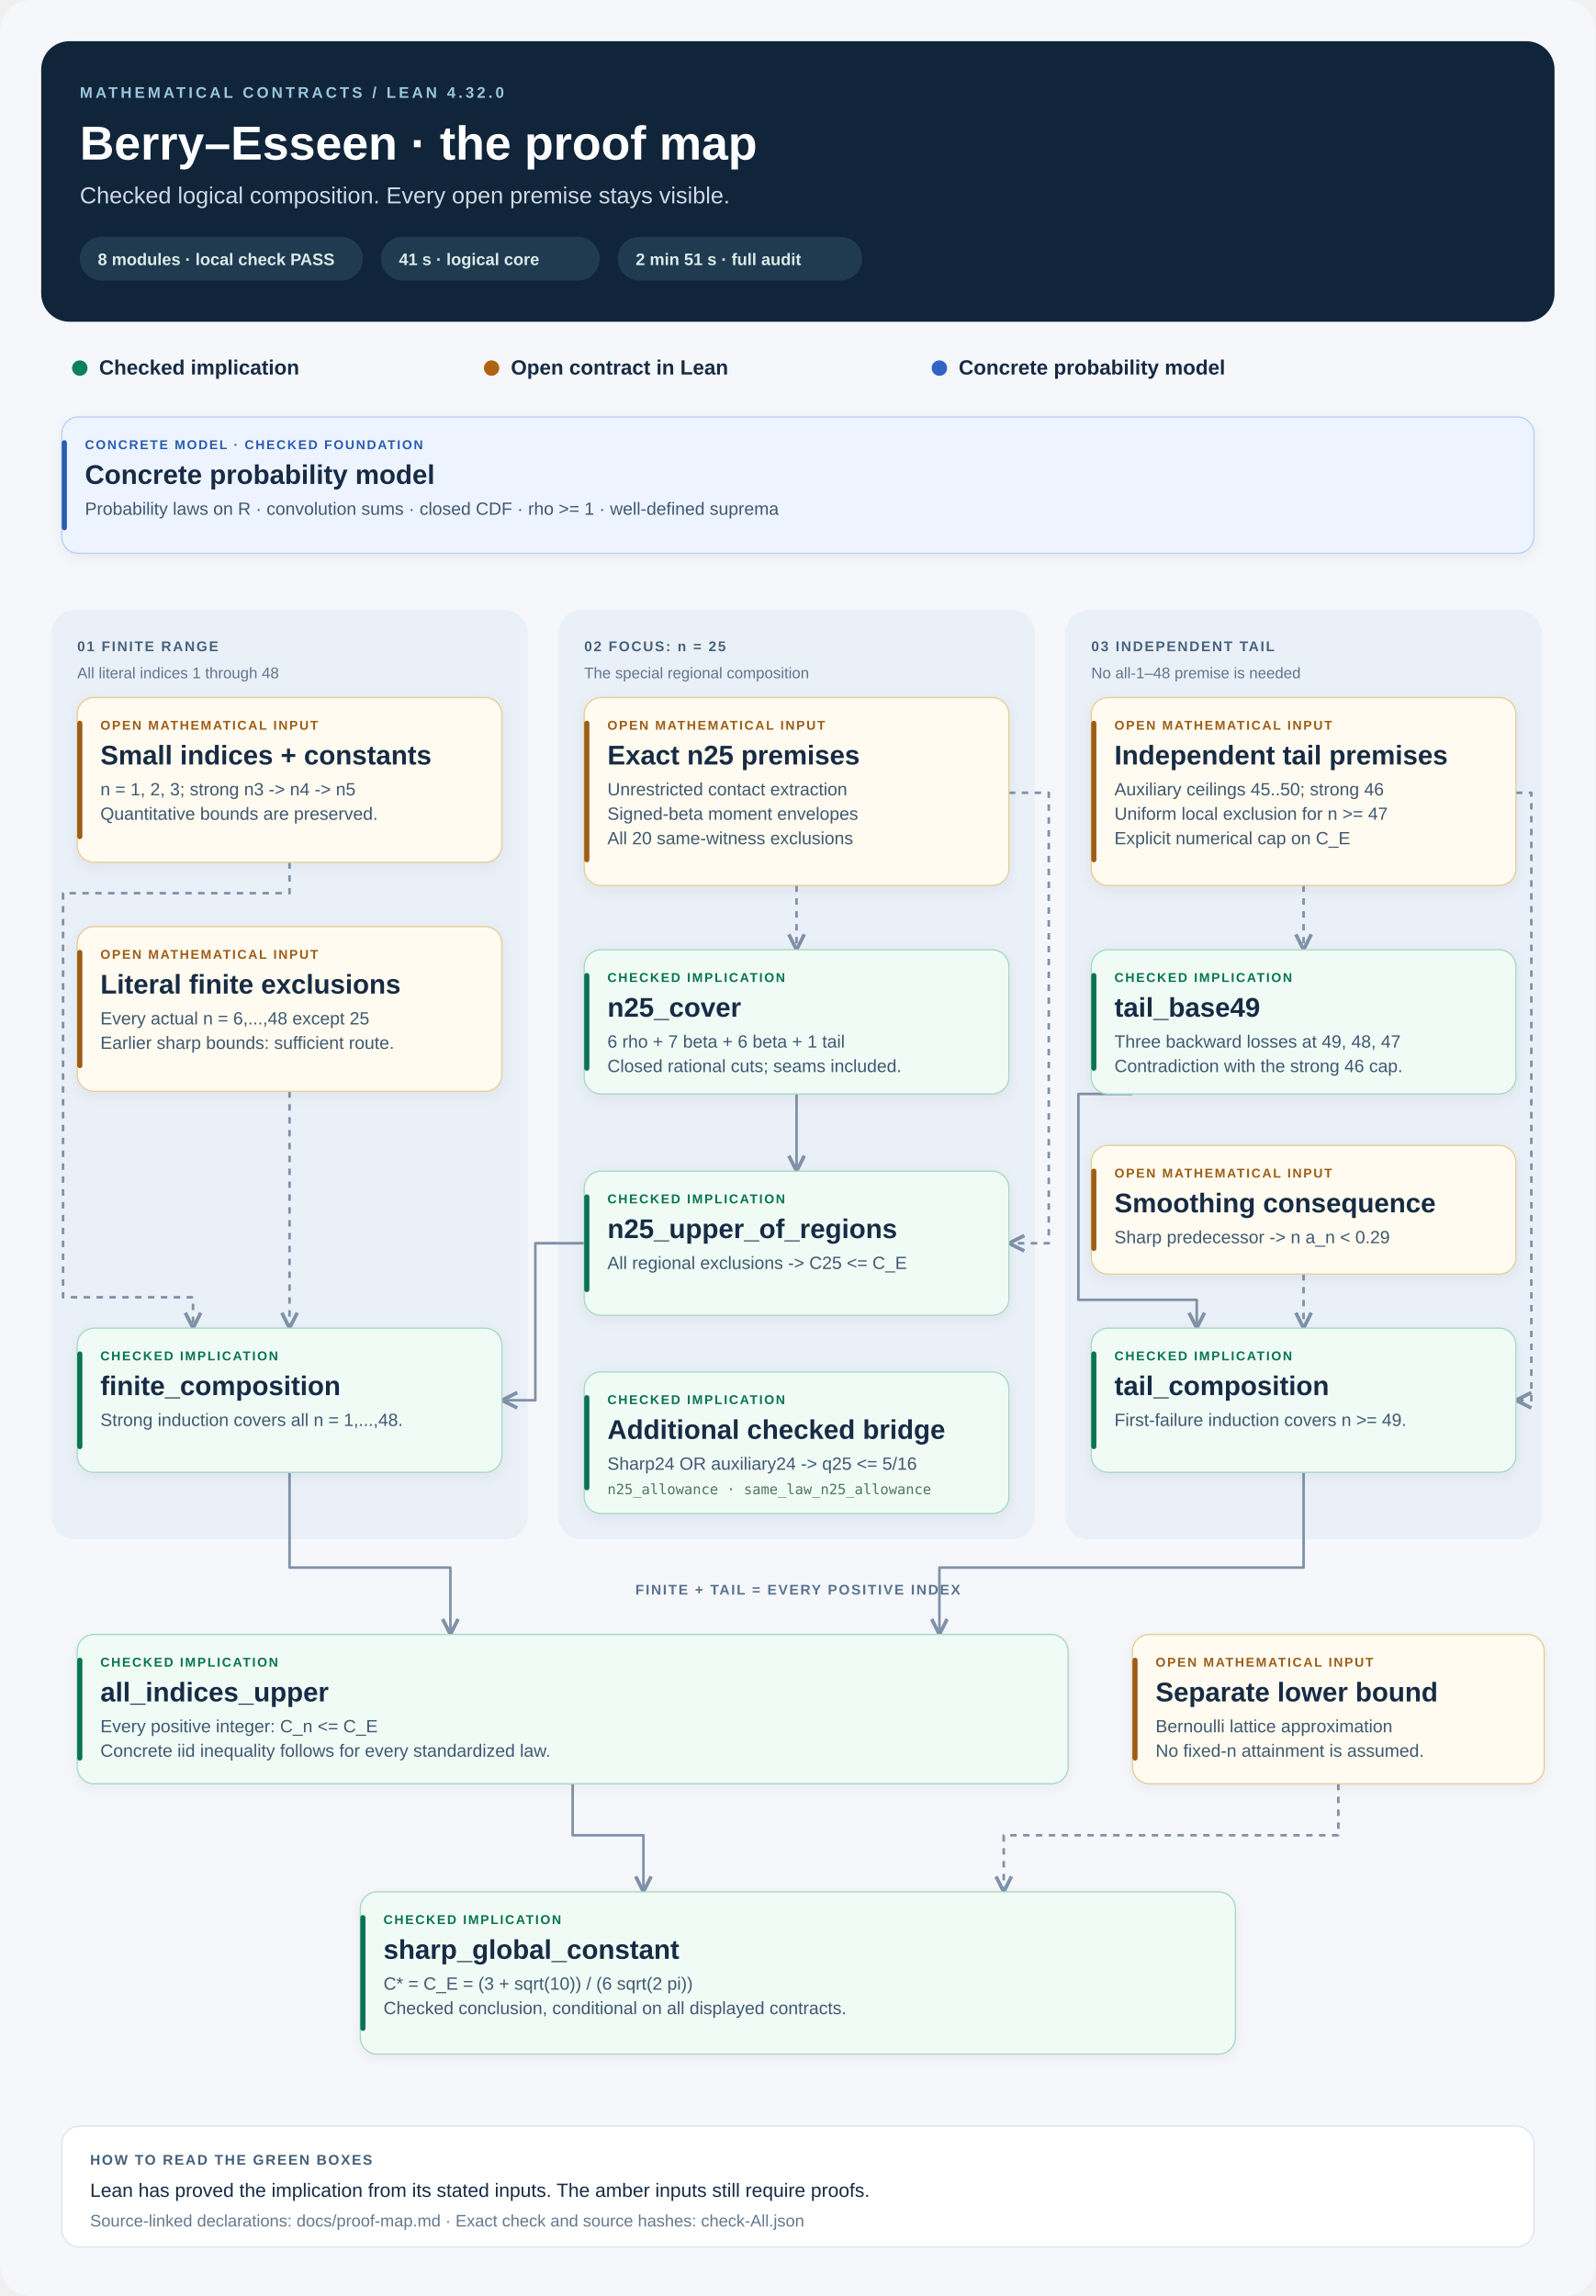
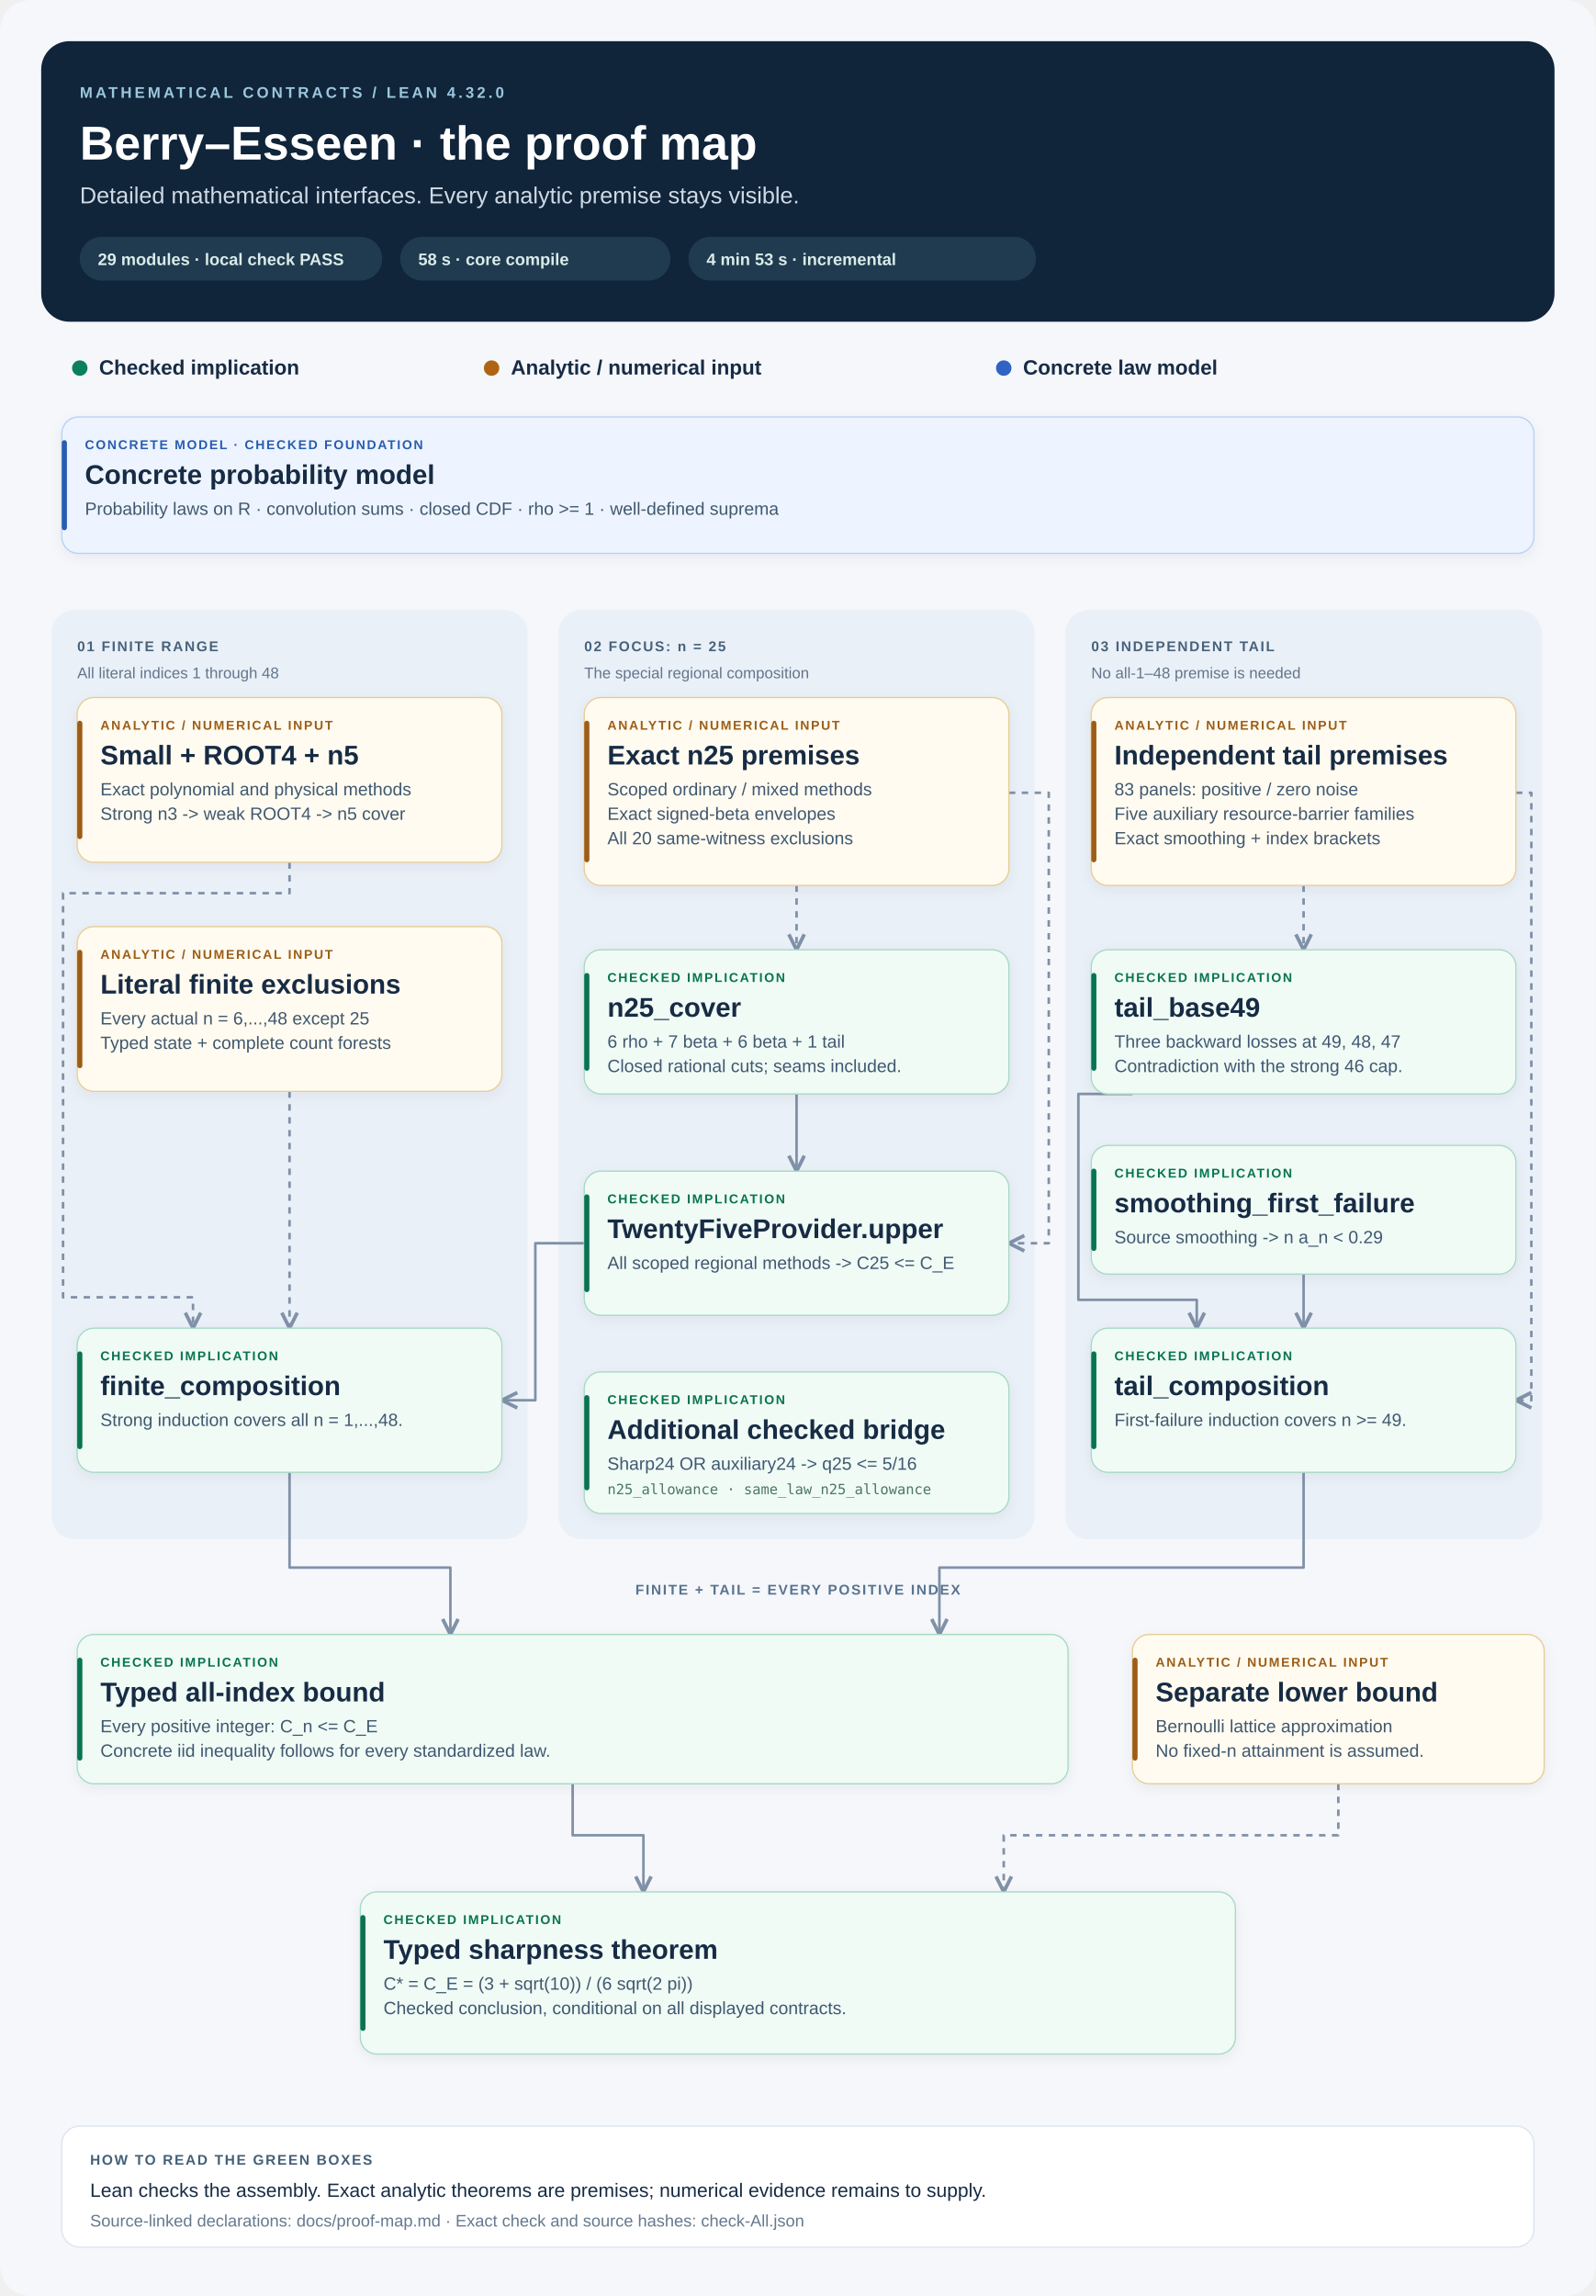
<svg xmlns="http://www.w3.org/2000/svg" width="1240" height="1784" viewBox="0 0 1240 1784" role="img" aria-labelledby="title desc">
  <defs>
    <filter id="shadow" x="-15%" y="-15%" width="130%" height="140%">
      <feDropShadow dx="0" dy="3" stdDeviation="5" flood-color="#10243a" flood-opacity=".055" />
    </filter>
    <marker id="arrow" markerWidth="8" markerHeight="8" refX="7" refY="4" orient="auto">
      <path d="M1 1 L7 4 L1 7" fill="none" stroke="#8091a8" stroke-width="1.4" />
    </marker>
  </defs>
  <style>text{font-family:"Segoe UI",Arial,sans-serif;fill:#172b44} .mono{font-family:Consolas,"DejaVu Sans Mono",monospace} .label{font-size:11px;font-weight:700;letter-spacing:1.2px} .edge{fill:none;stroke:#8091a8;stroke-width:2;stroke-linejoin:round;marker-end:url(#arrow)}</style>
  <rect width="1240" height="1784" rx="24" fill="#f5f7fb" />
  <rect x="32" y="32" width="1176" height="218" rx="22" fill="#10243a" />
  <text x="62" y="76" style="fill:#9bc7dd;font-size:12px;letter-spacing:2.2px;font-weight:600">MATHEMATICAL CONTRACTS / LEAN 4.32.0</text>
  <text x="62" y="124" style="fill:white;font-size:37px;font-weight:650">Berry–Esseen · the proof map</text>
-   <text x="62" y="158" style="fill:#cfdae5;font-size:18px">Checked logical composition. Every open premise stays visible.</text>
-   <rect x="62" y="184" width="220" height="34" rx="17" fill="#203b50" />
-   <text x="76" y="206" style="fill:#dbebe9;font-size:13px;font-weight:600">8 modules · local check PASS</text>
-   <rect x="296" y="184" width="170" height="34" rx="17" fill="#203b50" />
-   <text x="310" y="206" style="fill:#dbebe9;font-size:13px;font-weight:600">41 s · logical core</text>
-   <rect x="480" y="184" width="190" height="34" rx="17" fill="#203b50" />
-   <text x="494" y="206" style="fill:#dbebe9;font-size:13px;font-weight:600">2 min 51 s · full audit</text>
+   <text x="62" y="158" style="fill:#cfdae5;font-size:18px">Detailed mathematical interfaces. Every analytic premise stays visible.</text>
+   <rect x="62" y="184" width="235" height="34" rx="17" fill="#203b50" />
+   <text x="76" y="206" style="fill:#dbebe9;font-size:13px;font-weight:600">29 modules · local check PASS</text>
+   <rect x="311" y="184" width="210" height="34" rx="17" fill="#203b50" />
+   <text x="325" y="206" style="fill:#dbebe9;font-size:13px;font-weight:600">58 s · core compile</text>
+   <rect x="535" y="184" width="270" height="34" rx="17" fill="#203b50" />
+   <text x="549" y="206" style="fill:#dbebe9;font-size:13px;font-weight:600">4 min 53 s · incremental</text>
  <circle cx="62" cy="286" r="6" fill="#0b805d" />
  <text x="77" y="291" style="font-size:16px;font-weight:600">Checked implication</text>
  <circle cx="382" cy="286" r="6" fill="#af6414" />
-   <text x="397" y="291" style="font-size:16px;font-weight:600">Open contract in Lean</text>
-   <circle cx="730" cy="286" r="6" fill="#3063c4" />
-   <text x="745" y="291" style="font-size:16px;font-weight:600">Concrete probability model</text>
+   <text x="397" y="291" style="font-size:16px;font-weight:600">Analytic / numerical input</text>
+   <circle cx="780" cy="286" r="6" fill="#3063c4" />
+   <text x="795" y="291" style="font-size:16px;font-weight:600">Concrete law model</text>
  <rect x="40" y="474" width="370" height="722" rx="18" fill="#eaf0f7" />
  <text x="60" y="506" class="label" style="fill:#47627c">01  FINITE RANGE</text>
  <text x="60" y="527" style="fill:#61758d;font-size:12px">All literal indices 1 through 48</text>
  <rect x="434" y="474" width="370" height="722" rx="18" fill="#eaf0f7" />
  <text x="454" y="506" class="label" style="fill:#47627c">02  FOCUS: n = 25</text>
  <text x="454" y="527" style="fill:#61758d;font-size:12px">The special regional composition</text>
  <rect x="828" y="474" width="370" height="722" rx="18" fill="#eaf0f7" />
  <text x="848" y="506" class="label" style="fill:#47627c">03  INDEPENDENT TAIL</text>
  <text x="848" y="527" style="fill:#61758d;font-size:12px">No all-1–48 premise is needed</text>
  <path class="edge" d="M225 670 V694 H49 V1008 H150 V1032" stroke-dasharray="5 5" />
  <path class="edge" d="M225 848 V1032" stroke-dasharray="5 5" />
  <path class="edge" d="M619 688 V738" stroke-dasharray="5 5" />
  <path class="edge" d="M784 616 H815 V966 H784" stroke-dasharray="5 5" />
  <path class="edge" d="M619 850 V910" />
  <path class="edge" d="M454 966 H416 V1088 H390" />
  <path class="edge" d="M1013 688 V738" stroke-dasharray="5 5" />
  <path class="edge" d="M1178 616 H1190 V1088 H1178" stroke-dasharray="5 5" />
  <path class="edge" d="M880 850 H838 V1010 H930 V1032" />
-   <path class="edge" d="M1013 990 V1032" stroke-dasharray="5 5" />
+   <path class="edge" d="M1013 990 V1032" />
  <path class="edge" d="M225 1144 V1218 H350 V1270" />
  <path class="edge" d="M1013 1144 V1218 H730 V1270" />
  <path class="edge" d="M445 1386 V1426 H500 V1470" />
  <path class="edge" d="M1040 1386 V1426 H780 V1470" stroke-dasharray="5 5" />
  <g id="MODEL">
    <rect x="48" y="324" width="1144" height="106" rx="13" fill="#edf4ff" stroke="#b8d0f5" filter="url(#shadow)" />
    <rect x="48" y="342" width="4" height="70" rx="2" fill="#285cb0" />
    <text x="66" y="349" class="label" style="fill:#285cb0;font-size:10px">CONCRETE MODEL · CHECKED FOUNDATION</text>
    <text x="66" y="376" style="font-size:21px;font-weight:650">Concrete probability model</text>
    <text x="66" y="400" style="font-size:13.8px;fill:#405870">Probability laws on R · convolution sums · closed CDF · rho &gt;= 1 · well-defined suprema</text>
  </g>
  <g id="SMALL">
    <rect x="60" y="542" width="330" height="128" rx="13" fill="#fffbf0" stroke="#e6cd96" filter="url(#shadow)" />
    <rect x="60" y="560" width="4" height="92" rx="2" fill="#9d5d17" />
-     <text x="78" y="567" class="label" style="fill:#9d5d17;font-size:10px">OPEN MATHEMATICAL INPUT</text>
-     <text x="78" y="594" style="font-size:21px;font-weight:650">Small indices + constants</text>
-     <text x="78" y="618" style="font-size:13.8px;fill:#405870">n = 1, 2, 3; strong n3 -&gt; n4 -&gt; n5</text>
-     <text x="78" y="637" style="font-size:13.8px;fill:#405870">Quantitative bounds are preserved.</text>
+     <text x="78" y="567" class="label" style="fill:#9d5d17;font-size:10px">ANALYTIC / NUMERICAL INPUT</text>
+     <text x="78" y="594" style="font-size:21px;font-weight:650">Small + ROOT4 + n5</text>
+     <text x="78" y="618" style="font-size:13.8px;fill:#405870">Exact polynomial and physical methods</text>
+     <text x="78" y="637" style="font-size:13.8px;fill:#405870">Strong n3 -&gt; weak ROOT4 -&gt; n5 cover</text>
  </g>
  <g id="ORDINARY">
    <rect x="60" y="720" width="330" height="128" rx="13" fill="#fffbf0" stroke="#e6cd96" filter="url(#shadow)" />
    <rect x="60" y="738" width="4" height="92" rx="2" fill="#9d5d17" />
-     <text x="78" y="745" class="label" style="fill:#9d5d17;font-size:10px">OPEN MATHEMATICAL INPUT</text>
+     <text x="78" y="745" class="label" style="fill:#9d5d17;font-size:10px">ANALYTIC / NUMERICAL INPUT</text>
    <text x="78" y="772" style="font-size:21px;font-weight:650">Literal finite exclusions</text>
    <text x="78" y="796" style="font-size:13.8px;fill:#405870">Every actual n = 6,...,48 except 25</text>
-     <text x="78" y="815" style="font-size:13.8px;fill:#405870">Earlier sharp bounds: sufficient route.</text>
+     <text x="78" y="815" style="font-size:13.8px;fill:#405870">Typed state + complete count forests</text>
  </g>
  <g id="FINITE">
    <rect x="60" y="1032" width="330" height="112" rx="13" fill="#f0fbf6" stroke="#a7d9c3" filter="url(#shadow)" />
    <rect x="60" y="1050" width="4" height="76" rx="2" fill="#087451" />
    <text x="78" y="1057" class="label" style="fill:#087451;font-size:10px">CHECKED IMPLICATION</text>
    <text x="78" y="1084" style="font-size:21px;font-weight:650">finite_composition</text>
    <text x="78" y="1108" style="font-size:13.8px;fill:#405870">Strong induction covers all n = 1,...,48.</text>
  </g>
  <g id="INPUT25">
    <rect x="454" y="542" width="330" height="146" rx="13" fill="#fffbf0" stroke="#e6cd96" filter="url(#shadow)" />
    <rect x="454" y="560" width="4" height="110" rx="2" fill="#9d5d17" />
-     <text x="472" y="567" class="label" style="fill:#9d5d17;font-size:10px">OPEN MATHEMATICAL INPUT</text>
+     <text x="472" y="567" class="label" style="fill:#9d5d17;font-size:10px">ANALYTIC / NUMERICAL INPUT</text>
    <text x="472" y="594" style="font-size:21px;font-weight:650">Exact n25 premises</text>
-     <text x="472" y="618" style="font-size:13.8px;fill:#405870">Unrestricted contact extraction</text>
-     <text x="472" y="637" style="font-size:13.8px;fill:#405870">Signed-beta moment envelopes</text>
+     <text x="472" y="618" style="font-size:13.8px;fill:#405870">Scoped ordinary / mixed methods</text>
+     <text x="472" y="637" style="font-size:13.8px;fill:#405870">Exact signed-beta envelopes</text>
    <text x="472" y="656" style="font-size:13.8px;fill:#405870">All 20 same-witness exclusions</text>
  </g>
  <g id="COVER25">
    <rect x="454" y="738" width="330" height="112" rx="13" fill="#f0fbf6" stroke="#a7d9c3" filter="url(#shadow)" />
    <rect x="454" y="756" width="4" height="76" rx="2" fill="#087451" />
    <text x="472" y="763" class="label" style="fill:#087451;font-size:10px">CHECKED IMPLICATION</text>
    <text x="472" y="790" style="font-size:21px;font-weight:650">n25_cover</text>
    <text x="472" y="814" style="font-size:13.8px;fill:#405870">6 rho + 7 beta + 6 beta + 1 tail</text>
    <text x="472" y="833" style="font-size:13.8px;fill:#405870">Closed rational cuts; seams included.</text>
  </g>
  <g id="UPPER25">
    <rect x="454" y="910" width="330" height="112" rx="13" fill="#f0fbf6" stroke="#a7d9c3" filter="url(#shadow)" />
    <rect x="454" y="928" width="4" height="76" rx="2" fill="#087451" />
    <text x="472" y="935" class="label" style="fill:#087451;font-size:10px">CHECKED IMPLICATION</text>
-     <text x="472" y="962" style="font-size:21px;font-weight:650">n25_upper_of_regions</text>
-     <text x="472" y="986" style="font-size:13.8px;fill:#405870">All regional exclusions -&gt; C25 &lt;= C_E</text>
+     <text x="472" y="962" style="font-size:21px;font-weight:650">TwentyFiveProvider.upper</text>
+     <text x="472" y="986" style="font-size:13.8px;fill:#405870">All scoped regional methods -&gt; C25 &lt;= C_E</text>
  </g>
  <g id="LICENSE25">
    <rect x="454" y="1066" width="330" height="110" rx="13" fill="#f0fbf6" stroke="#a7d9c3" filter="url(#shadow)" />
    <rect x="454" y="1084" width="4" height="74" rx="2" fill="#087451" />
    <text x="472" y="1091" class="label" style="fill:#087451;font-size:10px">CHECKED IMPLICATION</text>
    <text x="472" y="1118" style="font-size:21px;font-weight:650">Additional checked bridge</text>
    <text x="472" y="1142" style="font-size:13.8px;fill:#405870">Sharp24 OR auxiliary24 -&gt; q25 &lt;= 5/16</text>
    <text x="472" y="1161" class="mono" style="font-size:11px;fill:#4b7665">n25_allowance · same_law_n25_allowance</text>
  </g>
  <g id="TAILINPUT">
    <rect x="848" y="542" width="330" height="146" rx="13" fill="#fffbf0" stroke="#e6cd96" filter="url(#shadow)" />
    <rect x="848" y="560" width="4" height="110" rx="2" fill="#9d5d17" />
-     <text x="866" y="567" class="label" style="fill:#9d5d17;font-size:10px">OPEN MATHEMATICAL INPUT</text>
+     <text x="866" y="567" class="label" style="fill:#9d5d17;font-size:10px">ANALYTIC / NUMERICAL INPUT</text>
    <text x="866" y="594" style="font-size:21px;font-weight:650">Independent tail premises</text>
-     <text x="866" y="618" style="font-size:13.8px;fill:#405870">Auxiliary ceilings 45..50; strong 46</text>
-     <text x="866" y="637" style="font-size:13.8px;fill:#405870">Uniform local exclusion for n &gt;= 47</text>
-     <text x="866" y="656" style="font-size:13.8px;fill:#405870">Explicit numerical cap on C_E</text>
+     <text x="866" y="618" style="font-size:13.8px;fill:#405870">83 panels: positive / zero noise</text>
+     <text x="866" y="637" style="font-size:13.8px;fill:#405870">Five auxiliary resource-barrier families</text>
+     <text x="866" y="656" style="font-size:13.8px;fill:#405870">Exact smoothing + index brackets</text>
  </g>
  <g id="BASE49">
    <rect x="848" y="738" width="330" height="112" rx="13" fill="#f0fbf6" stroke="#a7d9c3" filter="url(#shadow)" />
    <rect x="848" y="756" width="4" height="76" rx="2" fill="#087451" />
    <text x="866" y="763" class="label" style="fill:#087451;font-size:10px">CHECKED IMPLICATION</text>
    <text x="866" y="790" style="font-size:21px;font-weight:650">tail_base49</text>
    <text x="866" y="814" style="font-size:13.8px;fill:#405870">Three backward losses at 49, 48, 47</text>
    <text x="866" y="833" style="font-size:13.8px;fill:#405870">Contradiction with the strong 46 cap.</text>
  </g>
  <g id="SMOOTH">
-     <rect x="848" y="890" width="330" height="100" rx="13" fill="#fffbf0" stroke="#e6cd96" filter="url(#shadow)" />
-     <rect x="848" y="908" width="4" height="64" rx="2" fill="#9d5d17" />
-     <text x="866" y="915" class="label" style="fill:#9d5d17;font-size:10px">OPEN MATHEMATICAL INPUT</text>
-     <text x="866" y="942" style="font-size:21px;font-weight:650">Smoothing consequence</text>
-     <text x="866" y="966" style="font-size:13.8px;fill:#405870">Sharp predecessor -&gt; n a_n &lt; 0.29</text>
+     <rect x="848" y="890" width="330" height="100" rx="13" fill="#f0fbf6" stroke="#a7d9c3" filter="url(#shadow)" />
+     <rect x="848" y="908" width="4" height="64" rx="2" fill="#087451" />
+     <text x="866" y="915" class="label" style="fill:#087451;font-size:10px">CHECKED IMPLICATION</text>
+     <text x="866" y="942" style="font-size:21px;font-weight:650">smoothing_first_failure</text>
+     <text x="866" y="966" style="font-size:13.8px;fill:#405870">Source smoothing -&gt; n a_n &lt; 0.29</text>
  </g>
  <g id="TAIL">
    <rect x="848" y="1032" width="330" height="112" rx="13" fill="#f0fbf6" stroke="#a7d9c3" filter="url(#shadow)" />
    <rect x="848" y="1050" width="4" height="76" rx="2" fill="#087451" />
    <text x="866" y="1057" class="label" style="fill:#087451;font-size:10px">CHECKED IMPLICATION</text>
    <text x="866" y="1084" style="font-size:21px;font-weight:650">tail_composition</text>
    <text x="866" y="1108" style="font-size:13.8px;fill:#405870">First-failure induction covers n &gt;= 49.</text>
  </g>
  <g id="UPPER">
    <rect x="60" y="1270" width="770" height="116" rx="13" fill="#f0fbf6" stroke="#a7d9c3" filter="url(#shadow)" />
    <rect x="60" y="1288" width="4" height="80" rx="2" fill="#087451" />
    <text x="78" y="1295" class="label" style="fill:#087451;font-size:10px">CHECKED IMPLICATION</text>
-     <text x="78" y="1322" style="font-size:21px;font-weight:650">all_indices_upper</text>
+     <text x="78" y="1322" style="font-size:21px;font-weight:650">Typed all-index bound</text>
    <text x="78" y="1346" style="font-size:13.8px;fill:#405870">Every positive integer: C_n &lt;= C_E</text>
    <text x="78" y="1365" style="font-size:13.8px;fill:#405870">Concrete iid inequality follows for every standardized law.</text>
  </g>
  <g id="LOWER">
    <rect x="880" y="1270" width="320" height="116" rx="13" fill="#fffbf0" stroke="#e6cd96" filter="url(#shadow)" />
    <rect x="880" y="1288" width="4" height="80" rx="2" fill="#9d5d17" />
-     <text x="898" y="1295" class="label" style="fill:#9d5d17;font-size:10px">OPEN MATHEMATICAL INPUT</text>
+     <text x="898" y="1295" class="label" style="fill:#9d5d17;font-size:10px">ANALYTIC / NUMERICAL INPUT</text>
    <text x="898" y="1322" style="font-size:21px;font-weight:650">Separate lower bound</text>
    <text x="898" y="1346" style="font-size:13.8px;fill:#405870">Bernoulli lattice approximation</text>
    <text x="898" y="1365" style="font-size:13.8px;fill:#405870">No fixed-n attainment is assumed.</text>
  </g>
  <g id="SHARP">
    <rect x="280" y="1470" width="680" height="126" rx="13" fill="#f0fbf6" stroke="#a7d9c3" filter="url(#shadow)" />
    <rect x="280" y="1488" width="4" height="90" rx="2" fill="#087451" />
    <text x="298" y="1495" class="label" style="fill:#087451;font-size:10px">CHECKED IMPLICATION</text>
-     <text x="298" y="1522" style="font-size:21px;font-weight:650">sharp_global_constant</text>
+     <text x="298" y="1522" style="font-size:21px;font-weight:650">Typed sharpness theorem</text>
    <text x="298" y="1546" style="font-size:13.8px;fill:#405870">C* = C_E = (3 + sqrt(10)) / (6 sqrt(2 pi))</text>
    <text x="298" y="1565" style="font-size:13.8px;fill:#405870">Checked conclusion, conditional on all displayed contracts.</text>
  </g>
  <text x="620" y="1239" text-anchor="middle" class="label" style="fill:#59738f">FINITE + TAIL = EVERY POSITIVE INDEX</text>
  <rect x="48" y="1652" width="1144" height="94" rx="14" fill="white" stroke="#dce4ef" />
  <text x="70" y="1682" class="label" style="fill:#446079">HOW TO READ THE GREEN BOXES</text>
-   <text x="70" y="1707" style="font-size:15px">Lean has proved the implication from its stated inputs. The amber inputs still require proofs.</text>
+   <text x="70" y="1707" style="font-size:15px">Lean checks the assembly. Exact analytic theorems are premises; numerical evidence remains to supply.</text>
  <text x="70" y="1730" style="font-size:13px;fill:#65798f">Source-linked declarations: docs/proof-map.md · Exact check and source hashes: check-All.json</text>
</svg>
